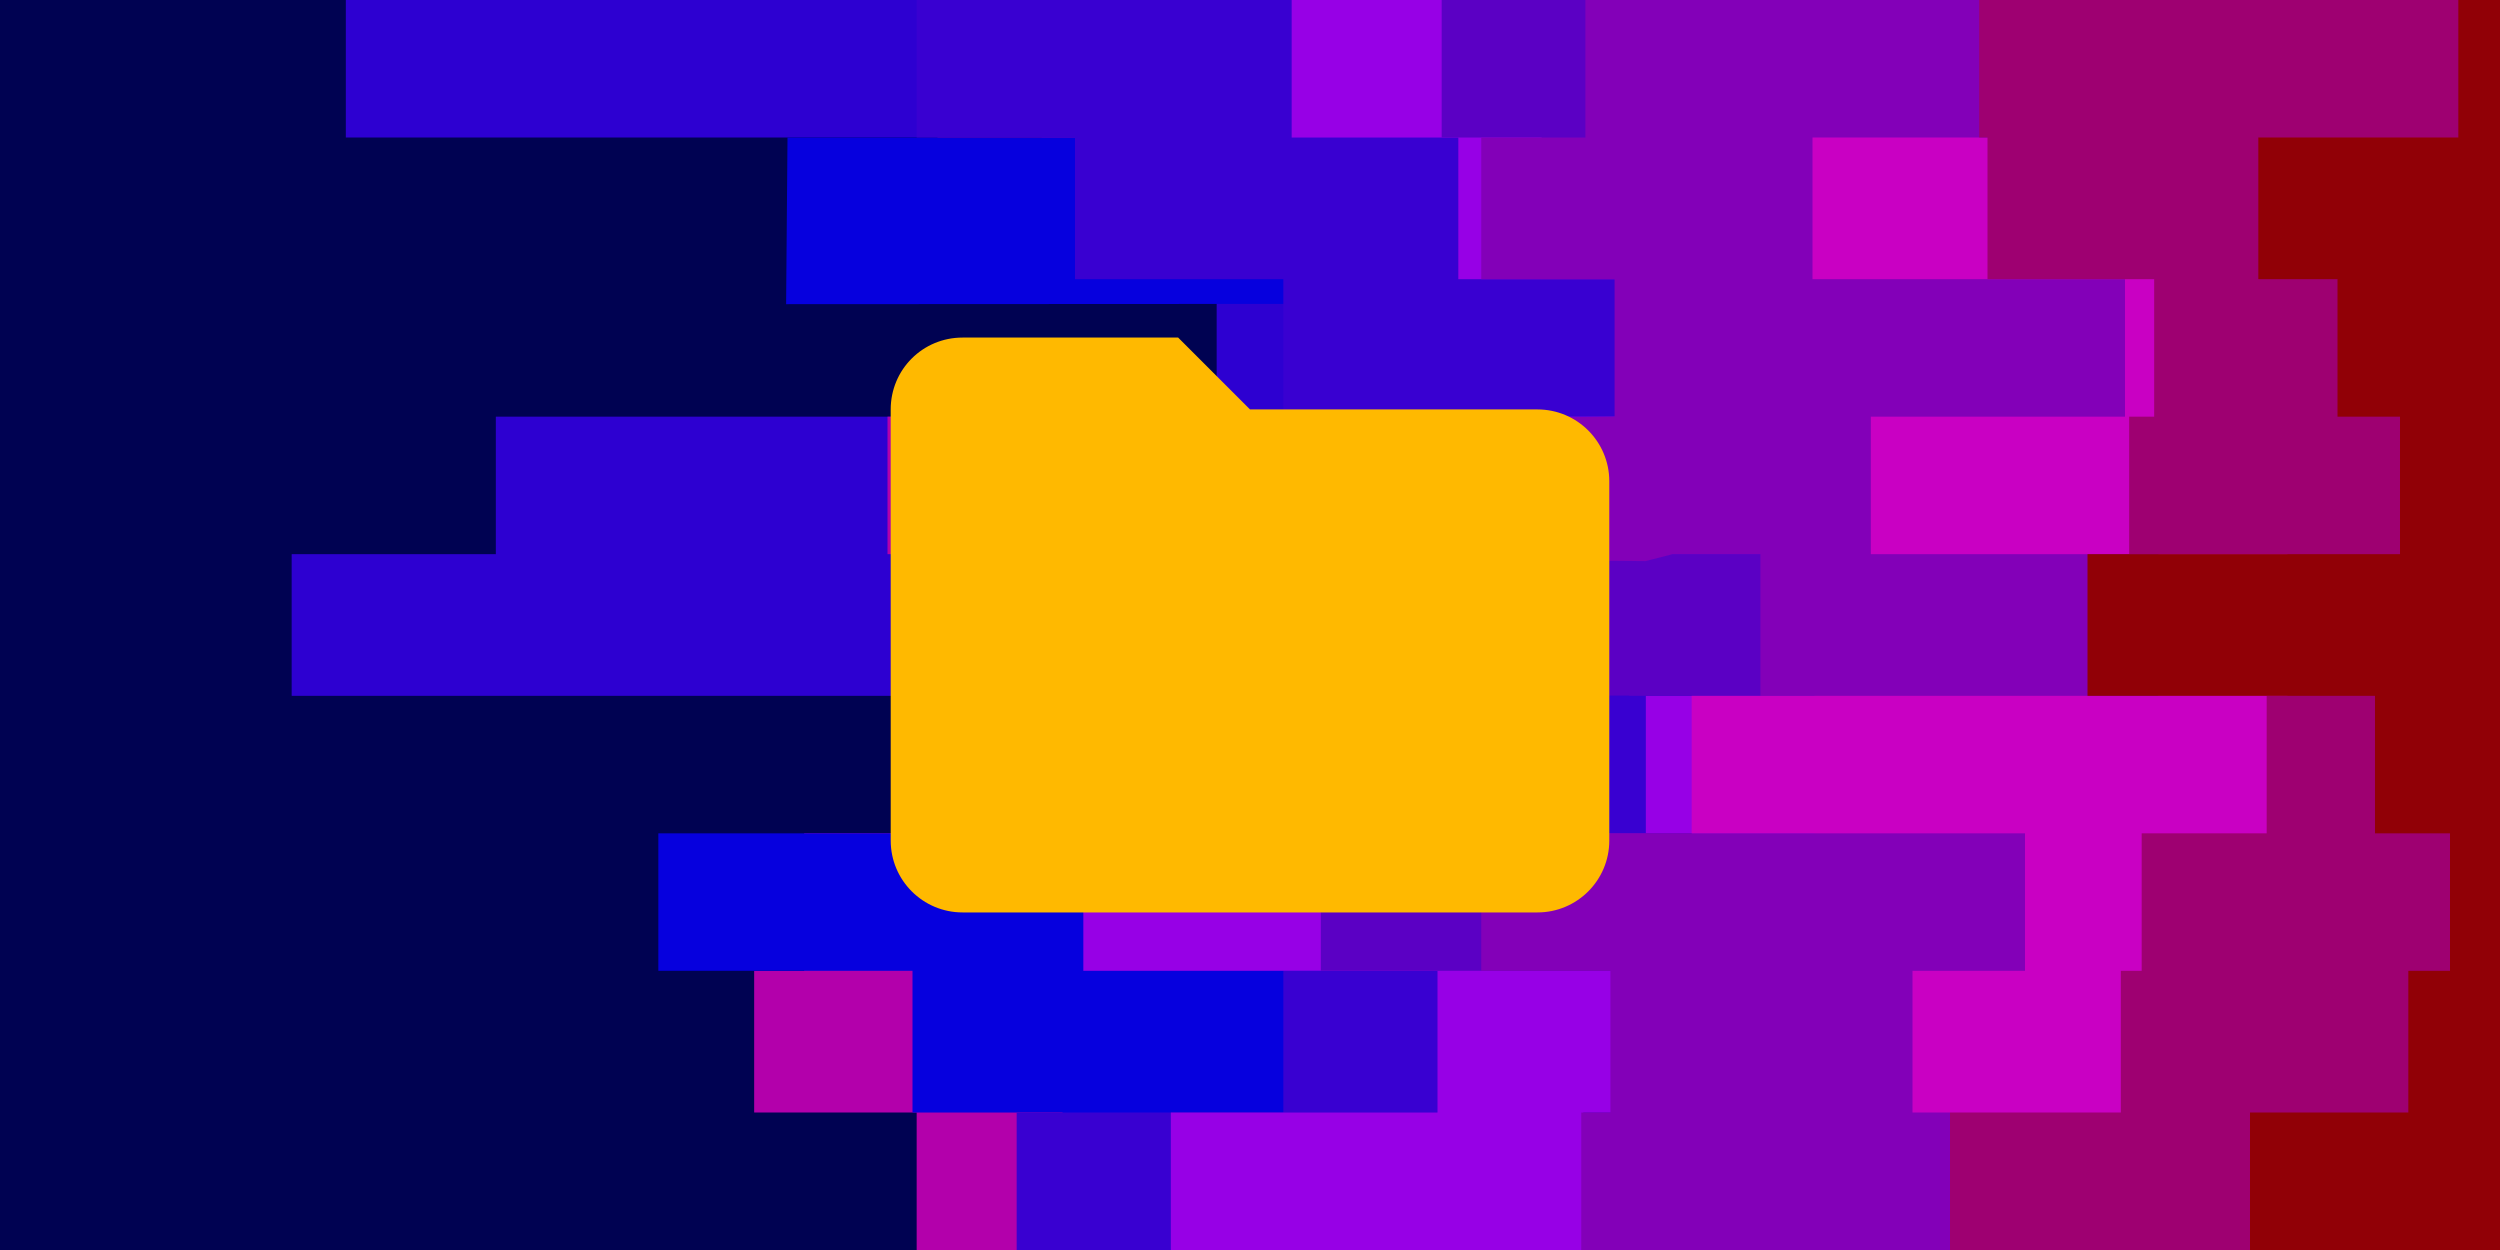
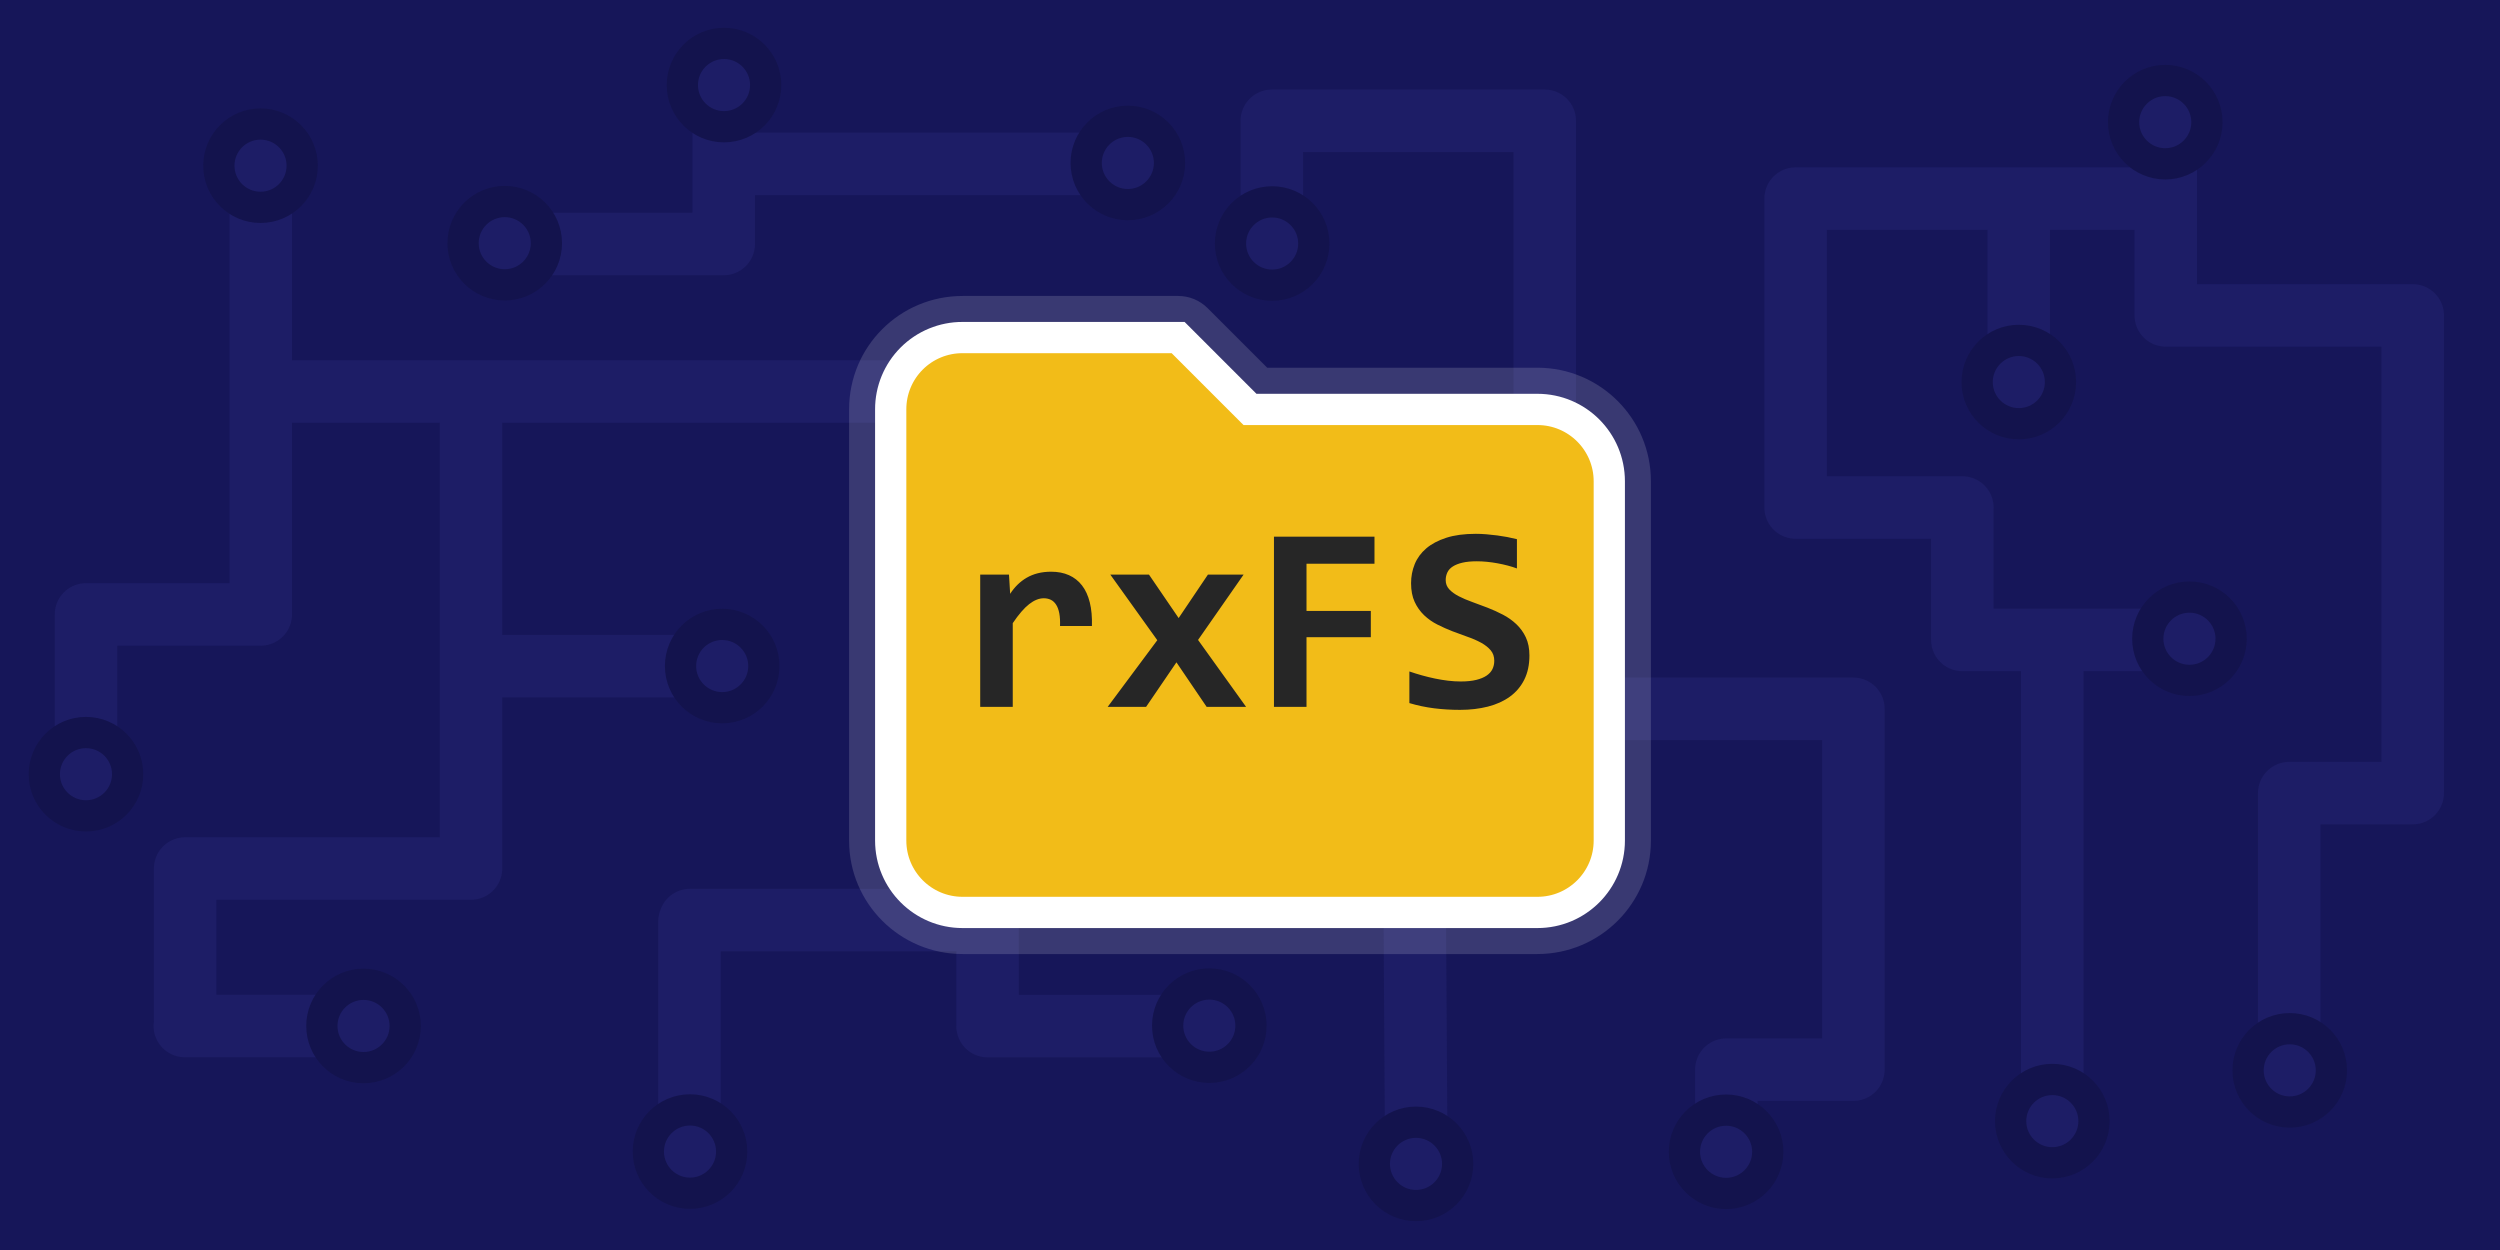
- <svg xmlns="http://www.w3.org/2000/svg" version="1.1" width="600" height="300" viewBox="0,0,600,300">
-   <g transform="translate(60,-29.99999)">
-     <g data-paper-data="{&quot;isPaintingLayer&quot;:true}" fill-rule="nonzero" stroke="none" stroke-width="1" stroke-linecap="butt" stroke-linejoin="miter" stroke-miterlimit="10" stroke-dasharray="" stroke-dashoffset="0" style="mix-blend-mode: normal">
-       <path d="M-60,330v-300h600v300z" data-paper-data="{&quot;index&quot;:null}" fill="#000252" />
-       <path d="M540,30v300h-371v-33h82v-34h16v-33h-4v-33h-253v-34h49v-33h173v-33h-42v-34h-167v-33h110z" data-paper-data="{&quot;index&quot;:null}" fill="#2d00d1" />
-       <path d="M540,30v300h-380v-33h-39v-34h12v-33h58v-33h53v-34h-91v-33h116v-33h-104v-34h34v-33h-79z" data-paper-data="{&quot;index&quot;:null}" fill="#b300ab" />
-       <path d="M540,30v300h-345v-33h-36v-34h-61v-33h109v-33h25v-34h-39v-33h97l-0.333,-27.082l-161,0.082l0.333,-40h101v-33h14z" data-paper-data="{&quot;index&quot;:null}" fill="#0600de" />
-       <path d="M540,30v300h-356v-33h64v-34h89v-33h-41v-33h35v-34h-127v-33h44v-33h-50v-34h-38v-33h33z" data-paper-data="{&quot;index&quot;:null}" fill="#3900d1" />
-       <path d="M540,30v300h-319v-33h64v-34h-85v-33h135v-33h50v-34h-44.917l-4.984,1.28l-69.016,-0.613l-4.5,-0.667h-63.583v-33h142v-33h-50v-34h-40v-33h70z" data-paper-data="{&quot;index&quot;:null}" fill="#9700e6" />
-       <path d="M540,30v300h-220v-33h84v-34h-147v-33h135v-33h-145v-34h16.75l6.056,1.056l33.641,-0.192l36.137,-0.863h65.417v-33h-40v-33h-55v-34h-24v-33h55z" data-paper-data="{&quot;index&quot;:null}" fill="#5b00c4" />
-       <path d="M538.499,30v300h-219v-33h7v-34h-31v-33h80v-33h-13v-34h-21.083l-6.5,1.667l-34.115,-0.296l-0.17,-34.087l26.868,-0.284v-33h-32v-34h25v-33h36z" data-paper-data="{&quot;index&quot;:null}" fill="#8300b8" />
-       <path d="M540,30v300h-132v-33h-9v-34h27v-33h-80v-33h112v-34h-69v-33h61v-33h-75v-34h95v-33h-5z" data-paper-data="{&quot;index&quot;:null}" fill="#c900c3" />
-       <path d="M540,30v300h-132v-33h41v-34h5v-33h30v-33h5v-34h-38v-33h6v-33h-40v-34h-2v-33h26z" data-paper-data="{&quot;index&quot;:null}" fill="#9e0071" />
-       <path d="M540,30v300h-60v-33h38v-34h10v-33h-18v-33h-69v-34h75v-33h-15v-33h-19v-34h48v-33h7z" data-paper-data="{&quot;index&quot;:null}" fill="#910006" />
-       <path d="M240,128.262h68.984c9.525,0 17.246,7.721 17.246,17.246v86.23c0,9.525 -7.721,17.246 -17.246,17.246h-137.967c-9.525,0 -17.246,-7.721 -17.246,-17.246v-103.476c0,-9.571 7.674,-17.246 17.246,-17.246h51.738z" fill="#ffb900" />
+ <svg xmlns="http://www.w3.org/2000/svg" xml:space="preserve" stroke-miterlimit="10" viewBox="0 0 600 300">
+   <clipPath id="a">
+     <path d="M0 0h600v300H0z" />
+   </clipPath>
+   <g clip-path="url(#a)">
+     <path fill="#161659" d="M0 300V0h600v300H0Z" />
+     <g fill="none" stroke="#1d1d66" stroke-linecap="round" stroke-width="15">
+       <path d="M62.583 39.324v54.64M62.583 93.964h50.238M113.036 93.964v114.477M113.036 93.964h123.251M237.01 93.964v152.3M113.036 159.882h60.872M237.01 220.813h-71.418M165.472 221.127v55.484M113.036 208.441h-68.6M44.435 208.441v37.797M237.01 121.805h57.554M294.564 121.805v38.077M173.693 20.093v38.462M173.693 58.556h-52.986M62.583 93.964v53.496M370.739 28.991v141.142M370.739 170.114H339.92M339.554 170.114v51.014M370.739 28.991h-65.503M305.236 28.991V59.8M519.781 28.991v18.672M519.781 47.663h-88.834M430.947 47.663v74.142M430.947 121.805h40.021M370.739 170.114h74.077M444.816 170.114v86.603M444.816 256.713h-30.495M414.321 256.713v19.88M339.554 220.813l.366 59.094M519.781 47.663V75.7M519.781 75.7h59.267M579.051 75.7v114.284M579.051 190.349h-29.636M549.415 190.349v66.748M470.96 121.805v31.771M470.968 153.576h55.285M492.543 153.576v115.536M174.661 39.324h96.218M237.01 246.264h53.77M484.483 52.984v38.66M62.583 147.46H20.638M20.638 147.46v38.638M44.355 246.238h43.347" />
+     </g>
+     <g fill="none" stroke="#13134d" stroke-width="7.5">
+       <path d="M77.248 246.23c0-5.523 4.477-10 10-10 5.522 0 10 4.477 10 10 0 5.522-4.478 10-10 10-5.523 0-10-4.478-10-10ZM10.634 185.808c0-5.523 4.477-10 10-10s10 4.477 10 10-4.477 10-10 10-10-4.477-10-10ZM52.527 39.763c0-5.522 4.477-10 10-10s10 4.478 10 10c0 5.523-4.477 10-10 10s-10-4.477-10-10ZM111.137 58.364c0-5.523 4.477-10 10-10s10 4.477 10 10-4.477 10-10 10-10-4.477-10-10ZM163.763 20.416c0-5.523 4.478-10 10-10 5.523 0 10 4.477 10 10s-4.477 10-10 10c-5.522 0-10-4.477-10-10ZM260.683 39.108c0-5.522 4.477-10 10-10s10 4.478 10 10c0 5.523-4.477 10-10 10s-10-4.477-10-10ZM155.602 276.376c0-5.523 4.477-10 10-10s10 4.477 10 10c0 5.522-4.477 10-10 10s-10-4.478-10-10ZM280.236 246.158c0-5.523 4.477-10 10-10s10 4.477 10 10-4.477 10-10 10-10-4.477-10-10ZM284.51 159.41c0-5.523 4.477-10 10-10s10 4.477 10 10-4.477 10-10 10-10-4.477-10-10ZM295.316 58.447c0-5.523 4.477-10 10-10 5.522 0 10 4.477 10 10s-4.478 10-10 10c-5.523 0-10-4.477-10-10ZM329.84 279.333c0-5.522 4.477-10 10-10s10 4.478 10 10c0 5.523-4.477 10-10 10s-10-4.477-10-10ZM404.263 276.429c0-5.523 4.477-10 10-10s10 4.477 10 10-4.477 10-10 10-10-4.477-10-10ZM482.556 269.07c0-5.523 4.478-10 10-10 5.523 0 10 4.477 10 10s-4.477 10-10 10c-5.522 0-10-4.477-10-10ZM515.469 153.296c0-5.523 4.477-10 10-10s10 4.477 10 10-4.477 10-10 10-10-4.477-10-10ZM539.537 256.884c0-5.523 4.477-10 10-10 5.522 0 10 4.477 10 10s-4.478 10-10 10c-5.523 0-10-4.477-10-10ZM474.515 91.695c0-5.523 4.477-10 10-10s10 4.477 10 10c0 5.522-4.477 10-10 10s-10-4.478-10-10ZM509.661 29.32c0-5.522 4.477-10 10-10s10 4.478 10 10c0 5.523-4.477 10-10 10s-10-4.477-10-10ZM163.326 159.851c0-5.523 4.477-10 10-10s10 4.477 10 10-4.477 10-10 10-10-4.477-10-10Z" />
    </g>
  </g>
+   <path fill="#fff" fill-opacity=".15" d="M231.031 71.031c-15.081 0-27.25 12.138-27.25 27.219v103.5c0 15.055 12.205 27.219 27.25 27.219h137.938c15.054 0 27.25-12.174 27.25-27.219V115.5c0-15.055-12.205-27.25-27.25-27.25h-64.844l-14.313-14.313a9.957 9.957 0 0 0-7.062-2.906h-51.719Z" />
+   <path fill="#f2bc18" stroke="#fff" stroke-width="7.5" d="M300 98.262h68.984c9.524 0 17.246 7.721 17.246 17.246v86.23c0 9.524-7.722 17.246-17.246 17.246H231.016c-9.525 0-17.246-7.722-17.246-17.246V98.262a17.187 17.187 0 0 1 17.246-17.246h51.738L300 98.262Z" />
+   <g fill="#262626">
+     <path d="M254.406 150.242c.042-1.188-.015-2.198-.172-3.032-.156-.833-.406-1.52-.75-2.062-.343-.542-.765-.938-1.265-1.188-.5-.25-1.073-.375-1.719-.375-1.125 0-2.286.464-3.484 1.391s-2.516 2.453-3.954 4.578v20.094h-7.812v-31.75h6.906l.282 4.625a12.54 12.54 0 0 1 1.765-2.188 11.105 11.105 0 0 1 2.188-1.672 10.349 10.349 0 0 1 2.671-1.078c.98-.25 2.053-.375 3.219-.375 1.604 0 3.026.276 4.266.828a8.079 8.079 0 0 1 3.125 2.454c.844 1.083 1.469 2.442 1.875 4.078.406 1.635.578 3.526.515 5.672h-7.656ZM289.594 169.648l-7.25-10.688-7.282 10.688h-9.218l11.906-16-11.281-15.75h9.281l7.125 10.437 7.031-10.437h8.563l-10.938 15.687 11.531 16.063h-9.468ZM313.562 135.304v11.313H329v6.312h-15.438v16.719h-7.812v-40.844h24.125v6.5h-16.313ZM367.062 157.304c0 2.229-.411 4.167-1.234 5.813a11.1 11.1 0 0 1-3.453 4.078c-1.479 1.073-3.24 1.87-5.281 2.39-2.042.521-4.271.782-6.688.782-2.146 0-4.218-.125-6.218-.375a36.733 36.733 0 0 1-5.938-1.25v-7.594a50.552 50.552 0 0 0 6.141 1.703c1.052.219 2.099.391 3.14.516 1.042.125 2.052.187 3.031.187 1.459 0 2.698-.125 3.719-.375s1.854-.594 2.5-1.031c.646-.438 1.115-.958 1.407-1.563.291-.604.437-1.27.437-2 0-1-.286-1.838-.859-2.515s-1.328-1.276-2.266-1.797a20.33 20.33 0 0 0-3.203-1.406 114.818 114.818 0 0 1-3.656-1.344 40.685 40.685 0 0 1-3.657-1.625 13.222 13.222 0 0 1-3.203-2.25 10.45 10.45 0 0 1-2.265-3.203c-.573-1.24-.86-2.735-.86-4.485 0-1.604.292-3.125.875-4.562.584-1.438 1.5-2.693 2.75-3.766s2.854-1.927 4.813-2.562c1.958-.636 4.323-.953 7.094-.953.812 0 1.661.036 2.546.109.886.073 1.761.167 2.625.281a42.283 42.283 0 0 1 4.703.891v7.031a22.493 22.493 0 0 0-2.187-.687 33.402 33.402 0 0 0-2.453-.547 29.948 29.948 0 0 0-2.547-.36 25.253 25.253 0 0 0-2.437-.125c-1.355 0-2.5.11-3.438.328-.938.219-1.708.521-2.312.907-.605.385-1.042.859-1.313 1.422a4.26 4.26 0 0 0-.406 1.875c0 .854.286 1.588.859 2.203.573.614 1.333 1.166 2.281 1.656.948.49 2.021.948 3.219 1.375 1.198.427 2.427.885 3.688 1.375 1.26.49 2.489 1.047 3.687 1.672a14.256 14.256 0 0 1 3.219 2.281 10.412 10.412 0 0 1 2.281 3.172c.573 1.219.859 2.661.859 4.328Z" />
+   </g>
</svg>
